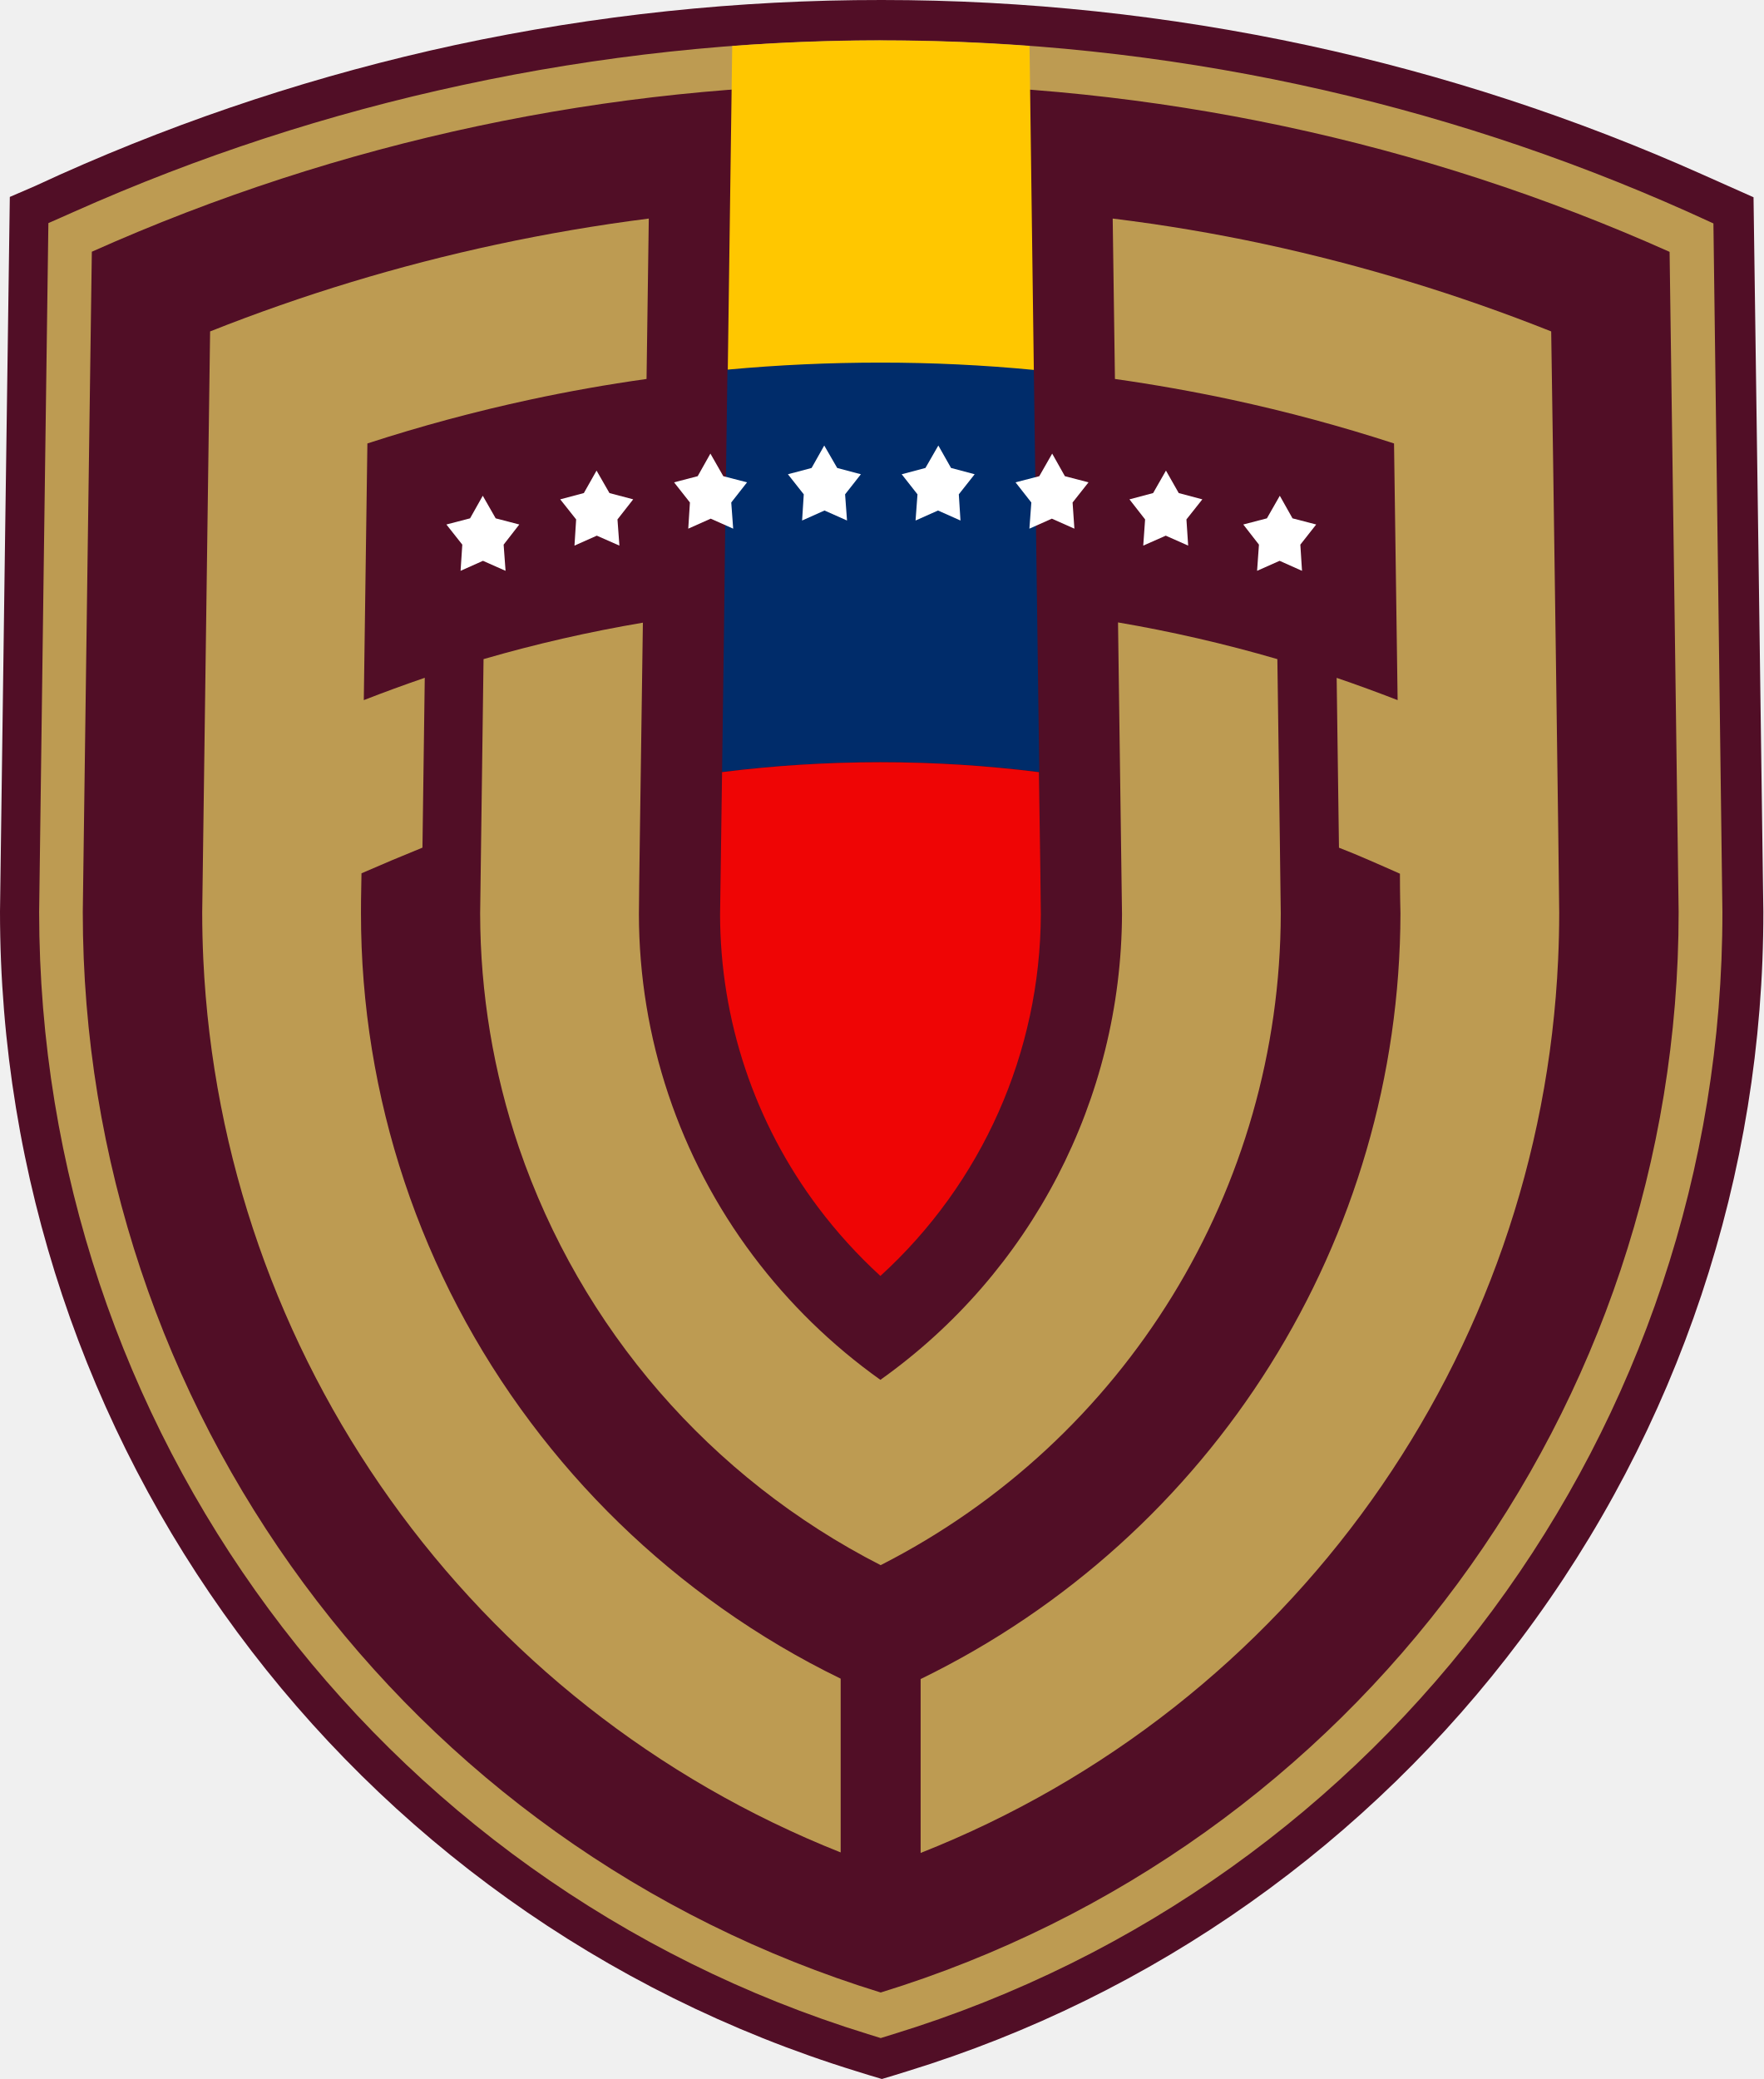
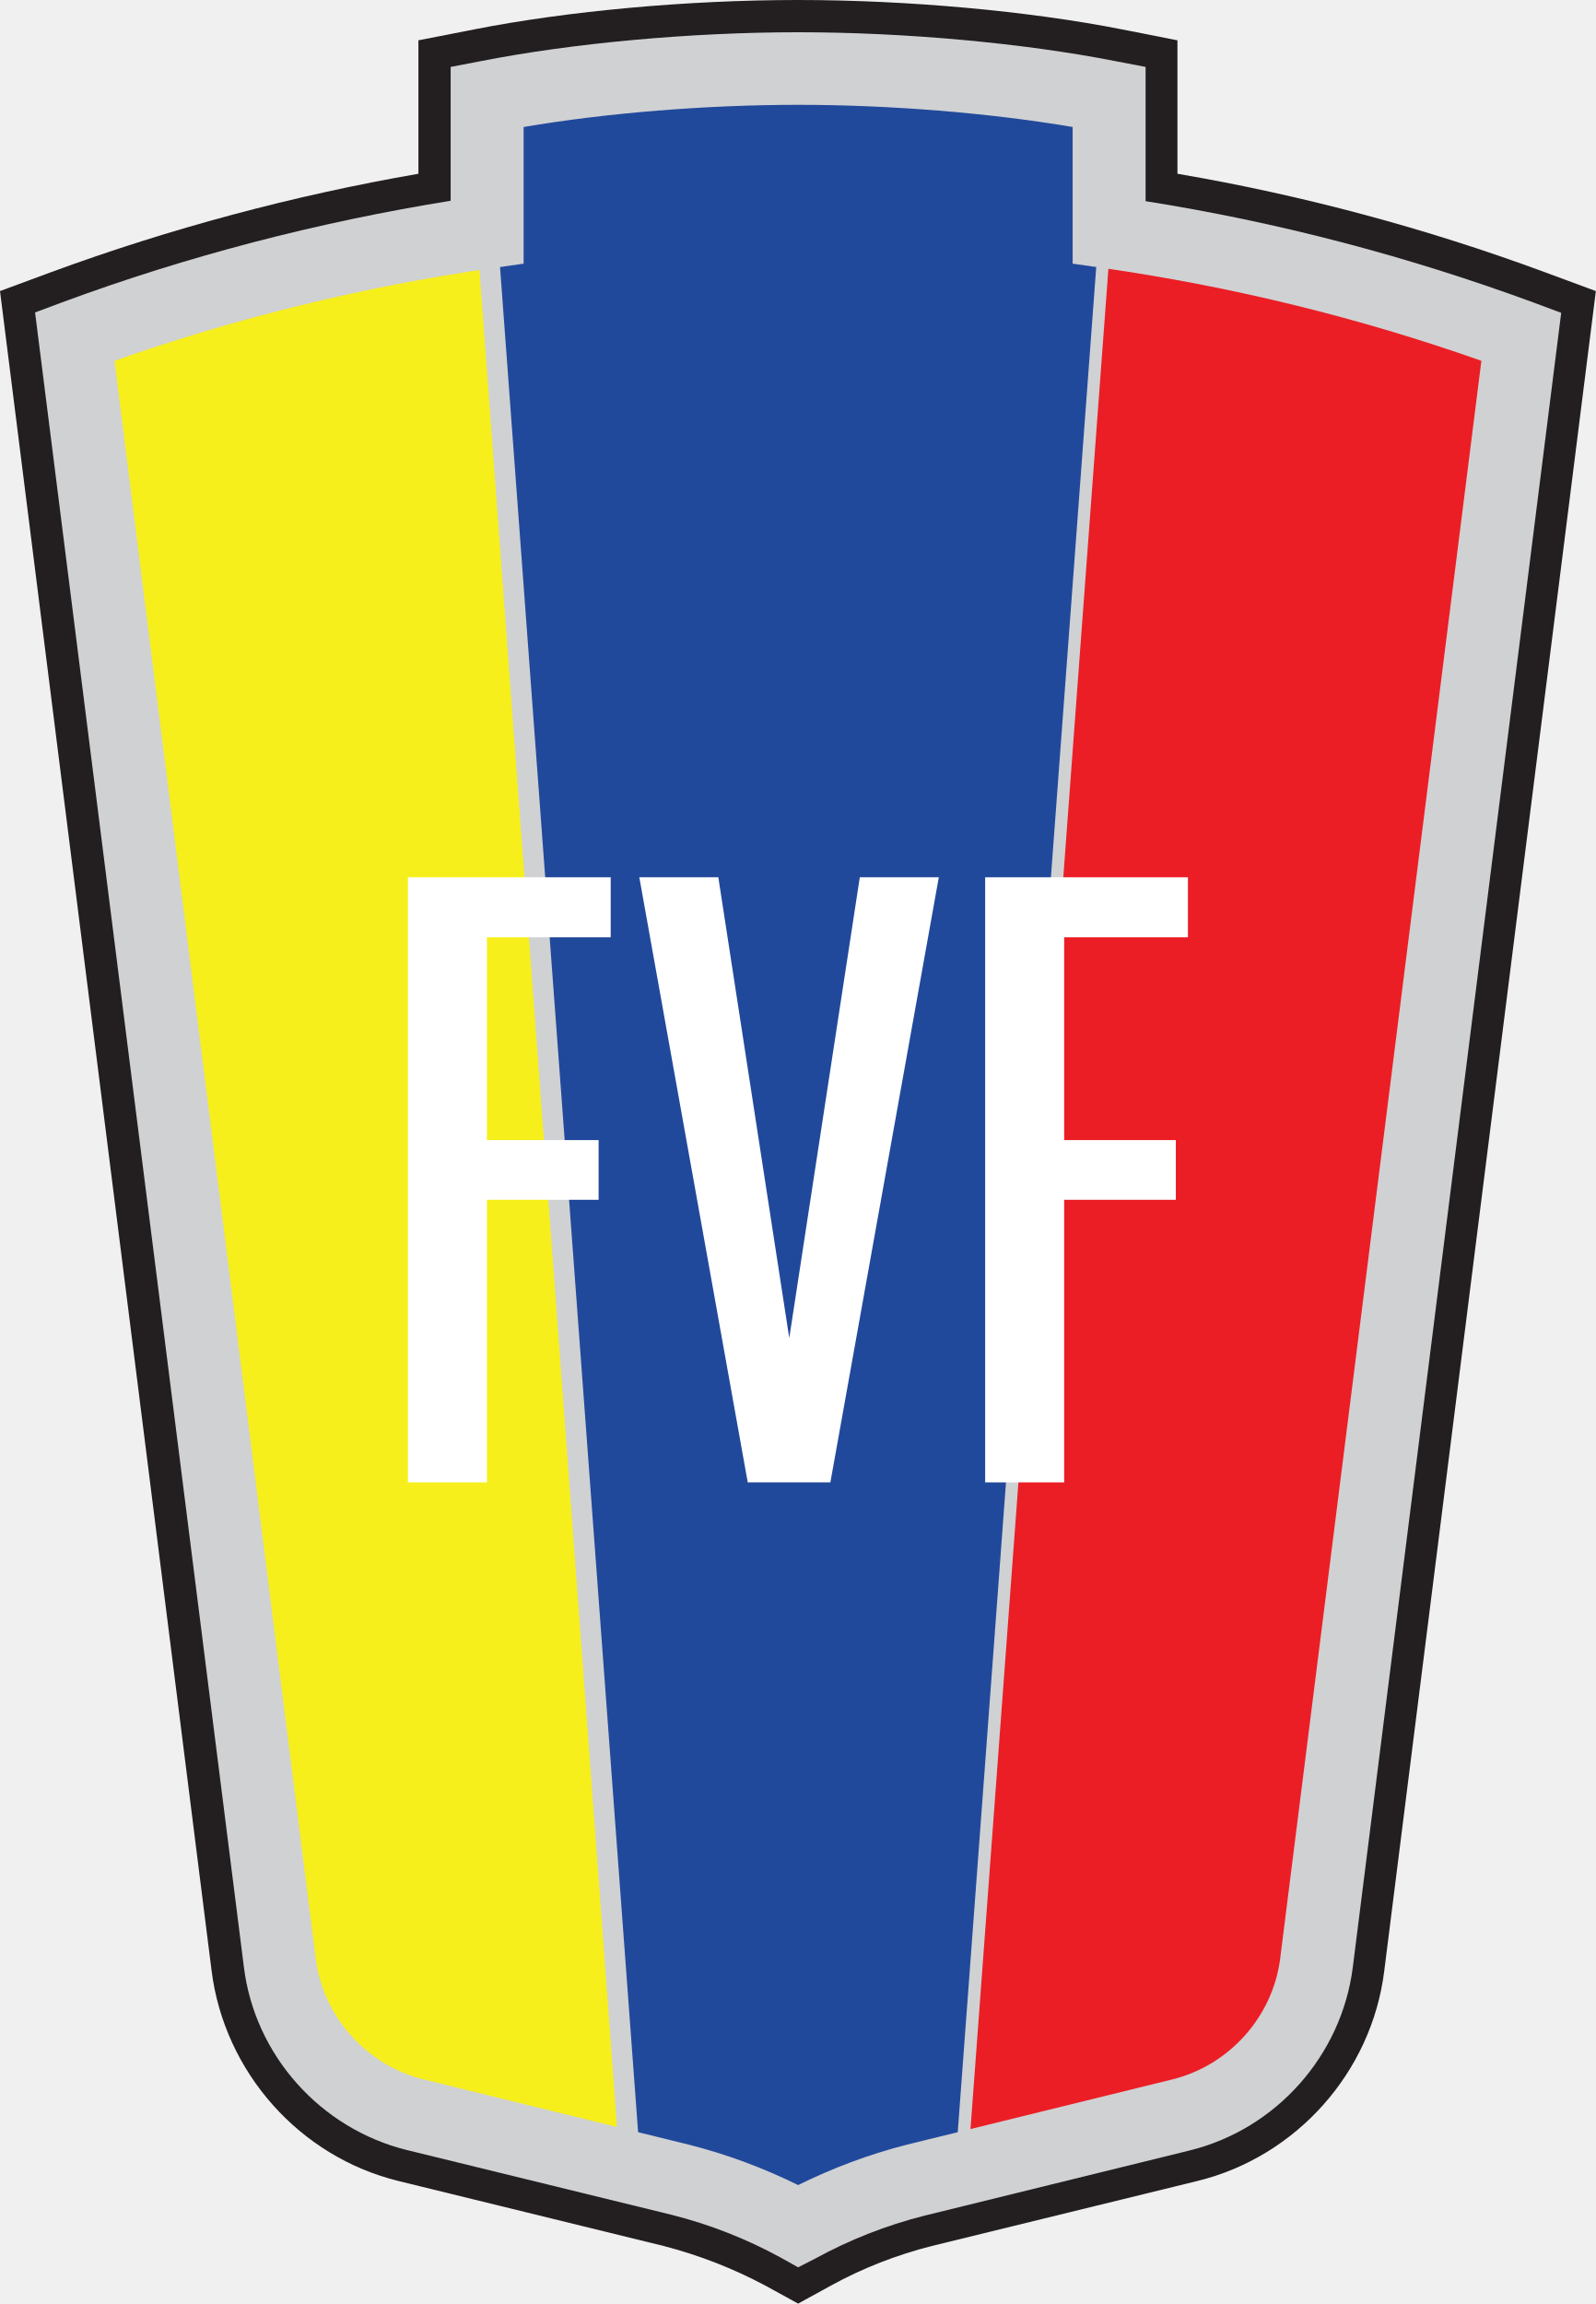
- <svg xmlns="http://www.w3.org/2000/svg" viewBox="0 0 274.78 324">
-   <defs>
-     <style>
-       .cls-1 {
-         fill: #510e26;
-       }
- 
-       .cls-2 {
-         fill: #bd9b52;
-       }
- 
-       .cls-3 {
-         fill: #002c6a;
-       }
- 
-       .cls-4 {
-         fill: #ef0505;
-       }
- 
-       .cls-5 {
-         fill: #fff;
-       }
- 
-       .cls-6 {
-         fill: #ffc700;
-       }
-     </style>
-   </defs>
-   <g id="Capa_2" data-name="Capa 2">
-     <g>
-       <path class="cls-1" d="M137.39,0A315.51,315.51,0,0,0,71,7,312.16,312.16,0,0,0,9.4,27.19L5.44,29,1.53,30.69S0,140.37,0,142.07A189.16,189.16,0,0,0,133.42,322.78l2,.62,2,.6,2-.6,2-.62a187.81,187.81,0,0,0,53.42-26.3A189.5,189.5,0,0,0,237,255.43a188.25,188.25,0,0,0,37.78-113.36c0-1.51-1.53-111.33-1.53-111.33L269.34,29l-3.95-1.76A311.63,311.63,0,0,0,203.81,7.07,315.54,315.54,0,0,0,137.39,0Z" />
-       <path class="cls-2" d="M137.23,13.1A300.4,300.4,0,0,1,260.17,39.25s1.41,101.27,1.41,102.88A176.16,176.16,0,0,1,137.24,310.52,176.16,176.16,0,0,1,12.9,142.13c0-1.62,1.41-102.9,1.41-102.9A300.42,300.42,0,0,1,137.23,13.09m0-6.82a310.29,310.29,0,0,0-65.23,7A306,306,0,0,0,11.54,33l-4,1.77S6.1,140.5,6.1,142.13A183.07,183.07,0,0,0,135.24,317l2,.62,2-.62A182.75,182.75,0,0,0,268.4,142.13c0-1.41-1.4-107.31-1.4-107.31L263,33a305.93,305.93,0,0,0-60.5-19.8,309.85,309.85,0,0,0-65.25-6.92Z" />
-       <path class="cls-2" d="M80.87,178.85a114.77,114.77,0,0,0,56.36,65.07,114.14,114.14,0,0,0,62.35-101.55c0-2-.22-16.23-.53-39.65A222,222,0,0,0,174.22,97c.37,26.5.58,42.78.62,45.46a89.48,89.48,0,0,1-37.65,72.58,90.36,90.36,0,0,1-19.82-19.32A88.78,88.78,0,0,1,99.56,142.5c0-2.76.25-19,.62-45.46a222,222,0,0,0-24.83,5.68c-.31,23.35-.51,37.57-.53,39.65A114,114,0,0,0,80.87,178.85Z" />
-       <path class="cls-2" d="M112.46,250.63a133.38,133.38,0,0,1-29.72-28.9,132,132,0,0,1-26.49-79.46c0-.61,0-2.78.08-6.17q2.31-1,4.66-2c1.57-.66,3.23-1.34,4.84-2,.09-6.19.2-15.07.36-26.47q-4.78,1.64-9.5,3.48c.17-12,.37-26,.56-40a256.7,256.7,0,0,1,25.31-6.82q9-1.94,18.19-3.23l.35-25q-12,1.53-23.73,4.05A280.4,280.4,0,0,0,32.74,51.65c-.3,21.86-1.22,89.58-1.23,90.52q0,3.68.17,7.31A157.7,157.7,0,0,0,131,288.69V261.61A131.78,131.78,0,0,1,112.46,250.63Z" />
-       <path class="cls-2" d="M241.72,51.65a281.08,281.08,0,0,0-44.59-13.59q-11.7-2.52-23.74-4l.35,25q9.15,1.3,18.18,3.23a256.7,256.7,0,0,1,25.31,6.82c.19,14,.39,28,.56,40q-4.71-1.83-9.5-3.47c.16,11.36.27,20.27.36,26.47,1.61.63,3.24,1.29,4.84,2s3.12,1.35,4.66,2.05c0,3.41.07,5.58.08,6.17a133,133,0,0,1-74.77,119.34v27.1A157.31,157.31,0,0,0,242.8,149.54c.11-2.42.17-4.87.17-7.31C243,141.23,242,69,241.72,51.65Z" />
-       <path class="cls-3" d="M112.82,98c-.12,8.58-.22,16-.3,22.3a198.45,198.45,0,0,1,49.43,0c-.08-6.25-.18-13.72-.3-22.3L161.1,57.6q-11.78-1.14-23.87-1.14T113.36,57.6L113,82.9Z" />
-       <path class="cls-4" d="M112.52,120.34c-.18,12.5-.28,20.17-.31,22.16a76.06,76.06,0,0,0,15.26,45.64,78.34,78.34,0,0,0,9.72,10.71,76.59,76.59,0,0,0,25-56.34c0-1.92-.11-9.6-.3-22.17a198.37,198.37,0,0,0-49.42,0Z" />
-       <polygon class="cls-5" points="128.44 69.43 126.47 72.93 122.78 73.91 125.25 77.04 124.99 81.12 128.48 79.56 131.99 81.12 131.69 77.04 134.15 73.91 130.46 72.93 128.44 69.43" />
-       <polygon class="cls-5" points="110.7 70.69 108.72 74.21 105.04 75.17 107.51 78.31 107.25 82.39 110.75 80.83 114.25 82.39 113.95 78.31 116.41 75.17 112.71 74.21 110.7 70.69" />
-       <polygon class="cls-5" points="92.96 73.34 90.98 76.84 87.3 77.82 89.78 80.95 89.52 85.03 93 83.48 96.52 85.03 96.22 80.95 98.67 77.82 94.97 76.84 92.96 73.34" />
-       <polygon class="cls-5" points="75.23 77.26 73.25 80.78 69.56 81.74 72.04 84.88 71.77 88.96 75.26 87.4 78.78 88.96 78.48 84.88 80.92 81.74 77.24 80.78 75.23 77.26" />
-       <polygon class="cls-5" points="146.22 69.43 148.2 72.93 151.88 73.91 149.41 77.04 149.67 81.12 146.17 79.56 142.67 81.12 142.97 77.04 140.51 73.91 144.21 72.93 146.22 69.43" />
-       <polygon class="cls-5" points="163.96 70.69 165.94 74.21 169.62 75.17 167.14 78.31 167.42 82.39 163.91 80.83 160.41 82.39 160.71 78.31 158.25 75.17 161.95 74.21 163.96 70.69" />
-       <polygon class="cls-5" points="181.69 73.34 183.68 76.84 187.36 77.82 184.88 80.95 185.15 85.03 181.66 83.48 178.15 85.03 178.44 80.95 176 77.82 179.69 76.84 181.69 73.34" />
-       <polygon class="cls-5" points="199.43 77.26 201.41 80.78 205.1 81.74 202.63 84.88 202.89 88.96 199.4 87.4 195.89 88.96 196.18 84.88 193.74 81.74 197.42 80.78 199.43 77.26" />
-       <path class="cls-6" d="M137.23,56.51q12.08,0,23.87,1.14l-.67-50.48q-11.55-.86-23.18-.86t-23.15.86l-.69,50.43Q125.19,56.51,137.23,56.51Z" />
-     </g>
+ <svg xmlns="http://www.w3.org/2000/svg" version="1.1" id="Layer_1" x="0px" y="0px" viewBox="0 0 395.9 571.5" style="enable-background:new 0 0 395.9 571.5;" xml:space="preserve">
+   <style type="text/css">
+ 	.st0{fill:#F6EF1C;}
+ 	.st1{fill:#D0D1D3;}
+ 	.st2{fill:#21499B;}
+ 	.st3{fill:#EB1E25;}
+ 	.st4{fill:#FFFFFF;}
+ 	.st5{fill:#231F20;}
+ </style>
+   <g>
+     <path class="st0" d="M18.6,83.5l50.8,403.3c2.3,18.3,15.7,33.3,33.6,37.7l53.4,13.1l-35.6-480C85.4,62.7,51.2,71.5,18.6,83.5z" />
+     <path class="st1" d="M159.2,540.9L102.4,527c-18.8-4.6-33.1-20.6-35.5-39.9l-51-405.3l1.9-0.7c33.1-12.2,67.7-21,102.8-26l2.7-0.4   L159.2,540.9z M21.3,85.2l50.5,401.3c2.2,17.2,14.9,31.5,31.7,35.6l50.1,12.3L118.5,60.5C85.4,65.4,52.7,73.7,21.3,85.2z" />
  </g>
+   <g>
+     <path class="st2" d="M275.1,24c-23.3-4.6-52.5-7-77.1-7s-53.8,2.4-77.1,7v33.6l35.6,480l12.4,3c10.8,2.7,20.4,6.7,29.1,11.4   c8.7-4.8,18.4-8.7,29.1-11.4l12.4-3l35.6-480V24z" />
+     <path class="st1" d="M198,555l-1.2-0.7c-8.9-4.9-18.5-8.6-28.6-11.2l-14.2-3.5l-35.7-482V22l2-0.4c22.4-4.4,51.5-7.1,77.6-7.1   c26.2,0,55.2,2.6,77.6,7.1l2,0.4l0,35.8l-35.7,481.8l-14.2,3.5c-10,2.5-19.6,6.3-28.5,11.2L198,555z M158.8,535.6l10.6,2.6   c10,2.5,19.6,6.2,28.5,11c8.9-4.8,18.5-8.5,28.5-11l10.7-2.6l35.5-478.1V26.1C250.7,22,223,19.5,198,19.5   c-25.1,0-52.8,2.5-74.6,6.6v31.4L158.8,535.6z" />
+   </g>
+   <g>
+     <path class="st3" d="M275.1,57.6l-35.6,480l53.4-13.1c17.9-4.4,31.3-19.4,33.6-37.7l50.8-403.3C344.7,71.5,310.5,62.7,275.1,57.6z" />
+     <path class="st1" d="M239,538.3l0.1-0.7l35.6-480.6l0.5,0.1c34.9,5,69.4,13.7,102.4,25.9l0.4,0.1l0,0.4l-50.8,403.3   c-2.3,18.4-16,33.7-34,38.2L239,538.3z M275.6,58.2L240.1,537l52.8-12.9c17.6-4.3,31-19.3,33.2-37.3l50.7-402.9   C344.2,71.8,310.1,63.2,275.6,58.2z" />
+   </g>
+   <g>
+     <polygon class="st4" points="101.2,367.7 120.8,367.7 120.8,297.6 148.5,297.6 148.5,282.8 120.8,282.8 120.8,232.5 151.5,232.5    151.5,217.6 101.2,217.6  " />
+     <polygon class="st4" points="294.7,232.5 294.7,217.6 244.4,217.6 244.4,367.7 264,367.7 264,297.6 291.7,297.6 291.7,282.8    264,282.8 264,232.5  " />
+     <polygon class="st4" points="195.8,331.9 178.2,217.6 158.6,217.6 185.5,367.7 206,367.7 232.9,217.6 213.3,217.6  " />
+   </g>
+   <path class="st5" d="M383.2,67.5c-29.5-10.9-60.1-19.1-91.1-24.4V10l-13.7-2.7C255.1,2.7,225,0,198,0c-27.1,0-57.1,2.7-80.4,7.3  L103.8,10v33.1c-31.1,5.4-61.7,13.6-91.1,24.4L0,72.2l52.5,416.7c3.2,25.1,21.8,46.1,46.4,52.1l65.7,16.1c8.9,2.3,17.3,5.6,25.2,9.8  l8.2,4.5l8.2-4.5c7.8-4.3,16.3-7.6,25-9.8L297,541c24.6-6,43.3-27,46.4-52.1l52.5-416.7L383.2,67.5z M326.6,486.8  c-2.3,18.3-15.7,33.3-33.6,37.7l-65.9,16.2c-10.8,2.7-20.4,6.7-29.1,11.4c-8.7-4.8-18.4-8.7-29.1-11.4L103,524.5  c-17.9-4.4-31.3-19.4-33.6-37.7L18.6,83.5c32.6-12,66.9-20.8,102.3-25.9V24c23.3-4.6,52.5-7,77.1-7s53.8,2.4,77.1,7v33.6  c35.4,5.1,69.6,13.8,102.3,25.9L326.6,486.8z" />
+   <path class="st1" d="M198,562.4l-4.3-2.4c-8.4-4.6-17.5-8.2-27-10.6l-65.8-16.1c-21.4-5.3-37.7-23.5-40.4-45.4L8.7,77.5l6.7-2.5  c31.1-11.5,63.5-19.9,96.4-25.2V16.6l7.3-1.4C141.9,10.7,171.4,8,198,8c26.6,0,56.1,2.7,78.9,7.2l7.3,1.4v33.3  c32.9,5.2,65.2,13.7,96.4,25.2l6.7,2.5l-51.7,410.4c-2.8,21.9-19,40.1-40.4,45.4l-65.9,16.2c-9.5,2.4-18.6,6-27,10.6L198,562.4z   M28.4,89.5l49.9,396.2c1.8,14.5,12.6,26.6,26.8,30.1l65.9,16.2c9.4,2.4,18.5,5.8,27,10c8.5-4.2,17.5-7.6,26.9-10l65.9-16.2  c14.2-3.5,25-15.6,26.8-30.1l49.9-396.2c-30.3-10.7-61.8-18.4-93.7-23l-7.7-1.1V31.5C245.5,28,220.7,26,198,26  c-22.7,0-47.6,2-68.1,5.5v33.9l-7.7,1.1C90.2,71.1,58.7,78.8,28.4,89.5z" />
</svg>
